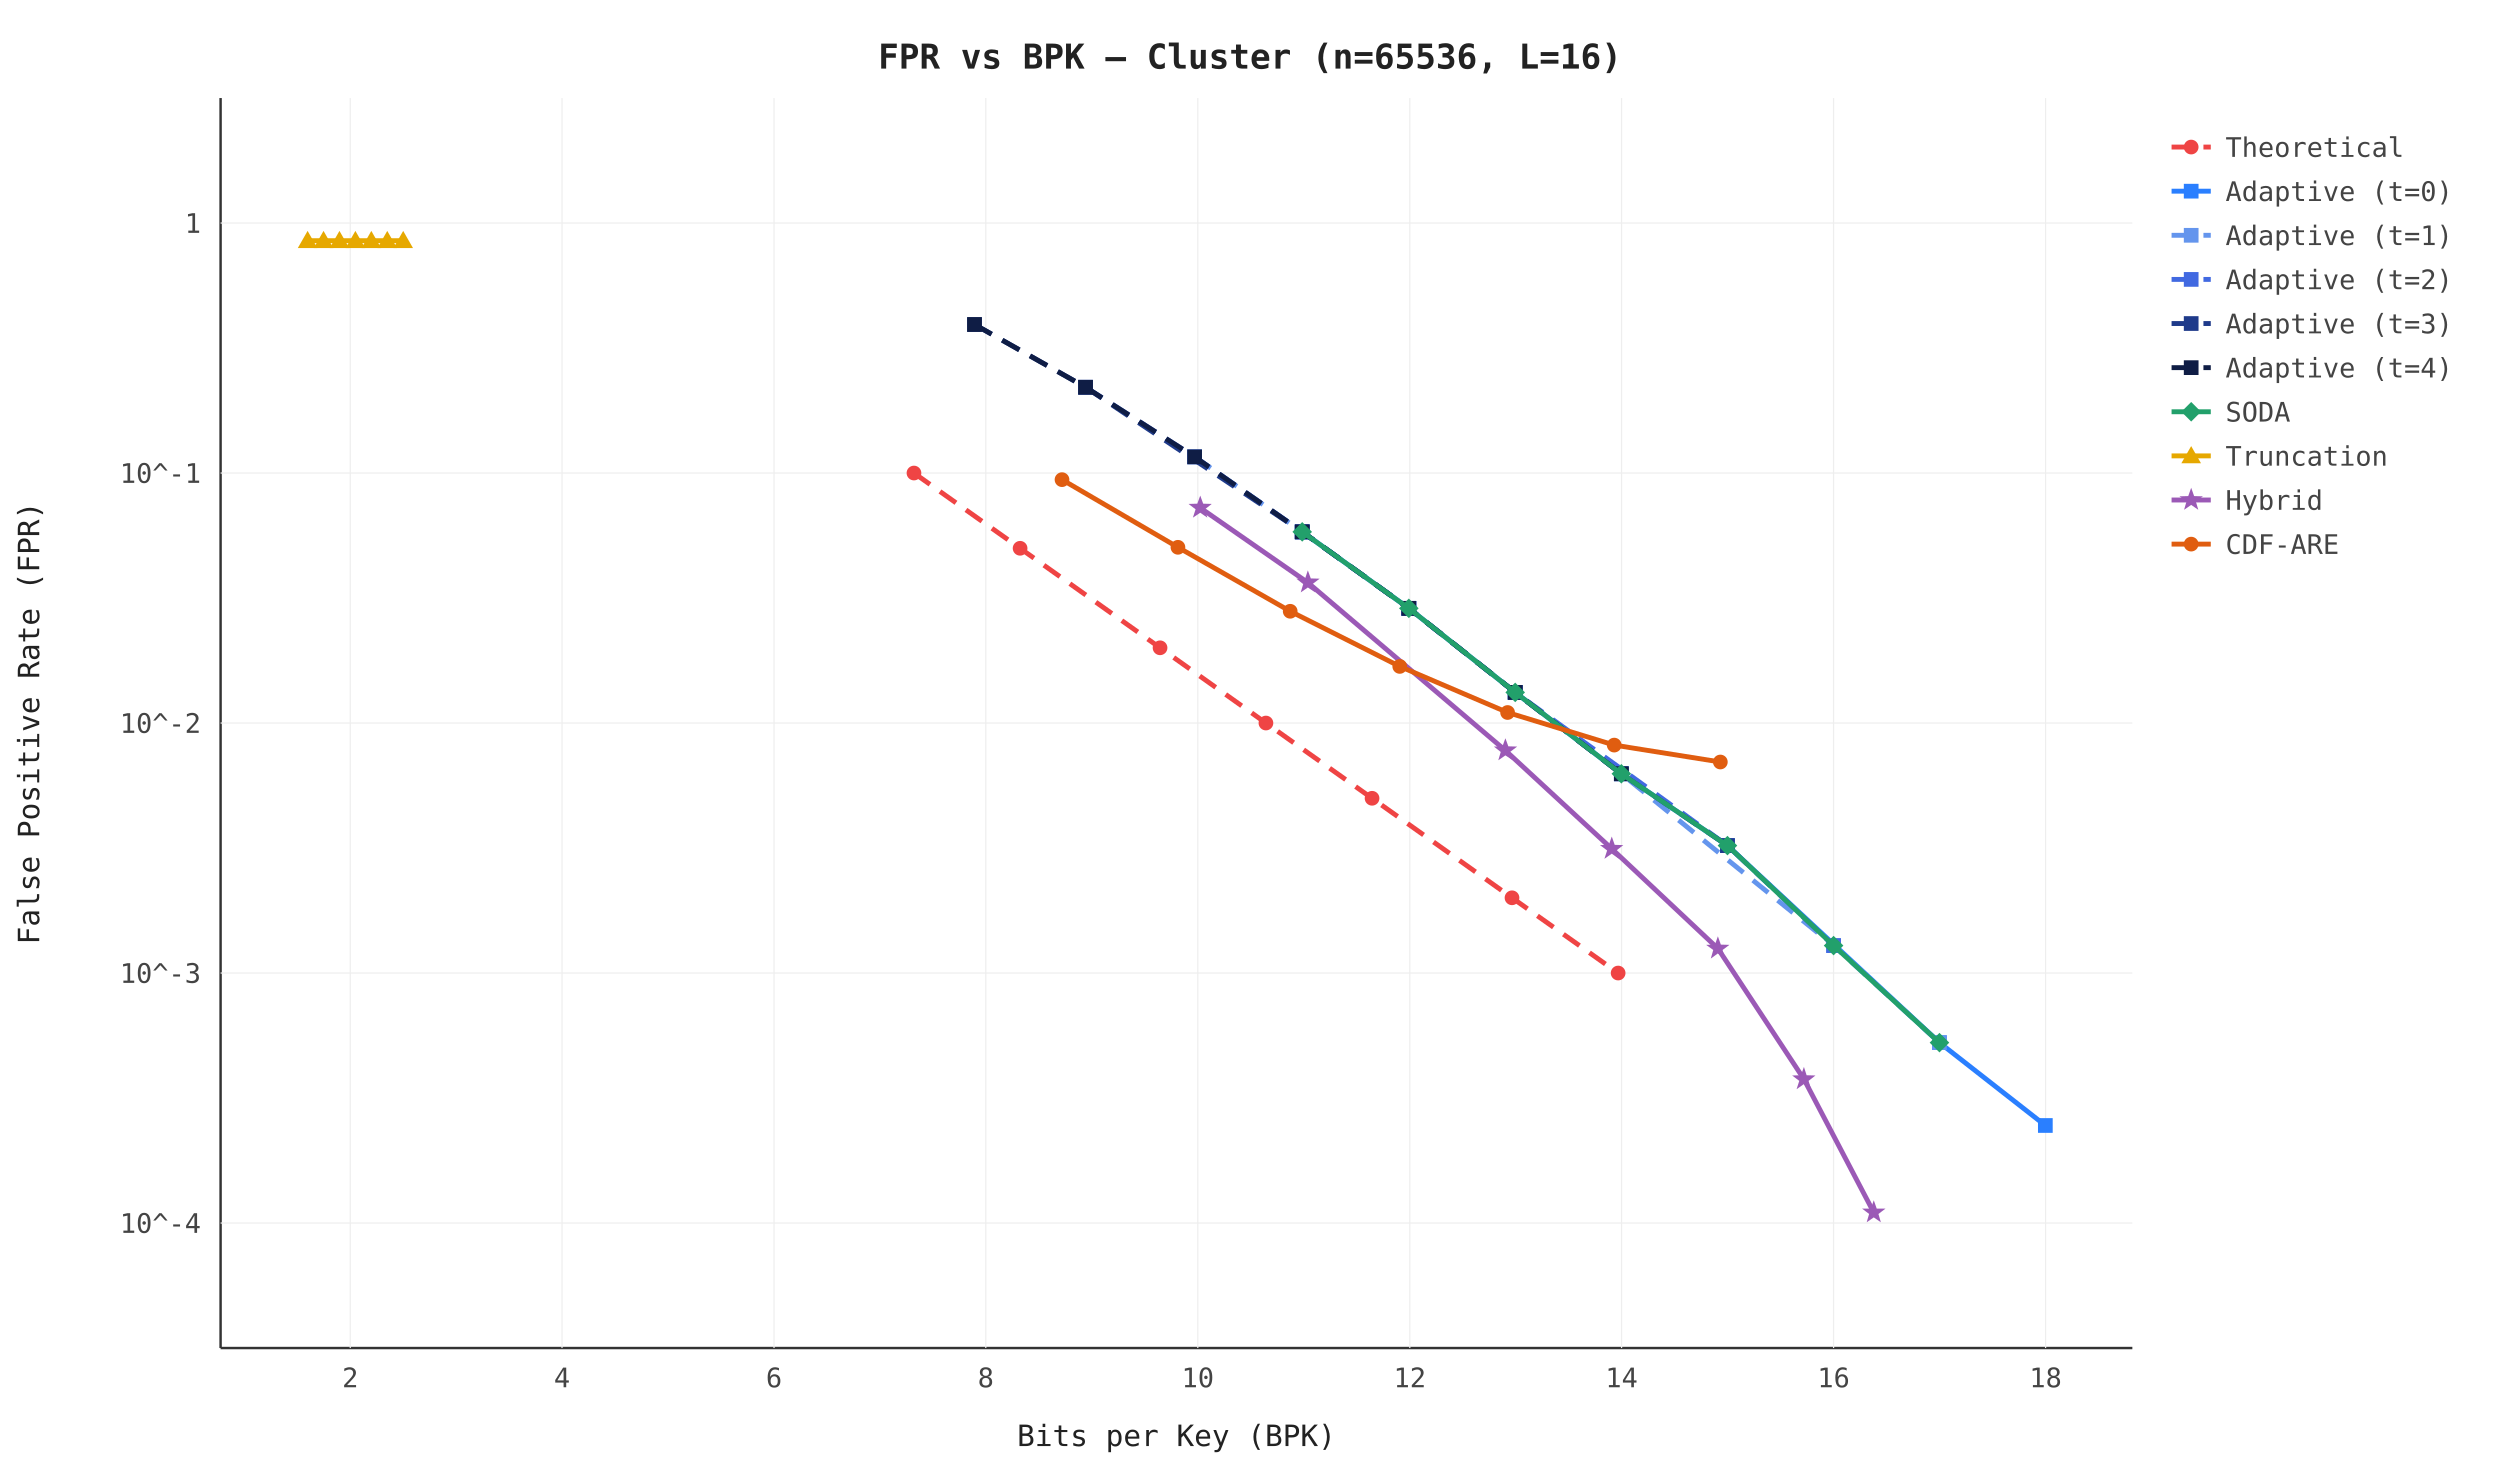
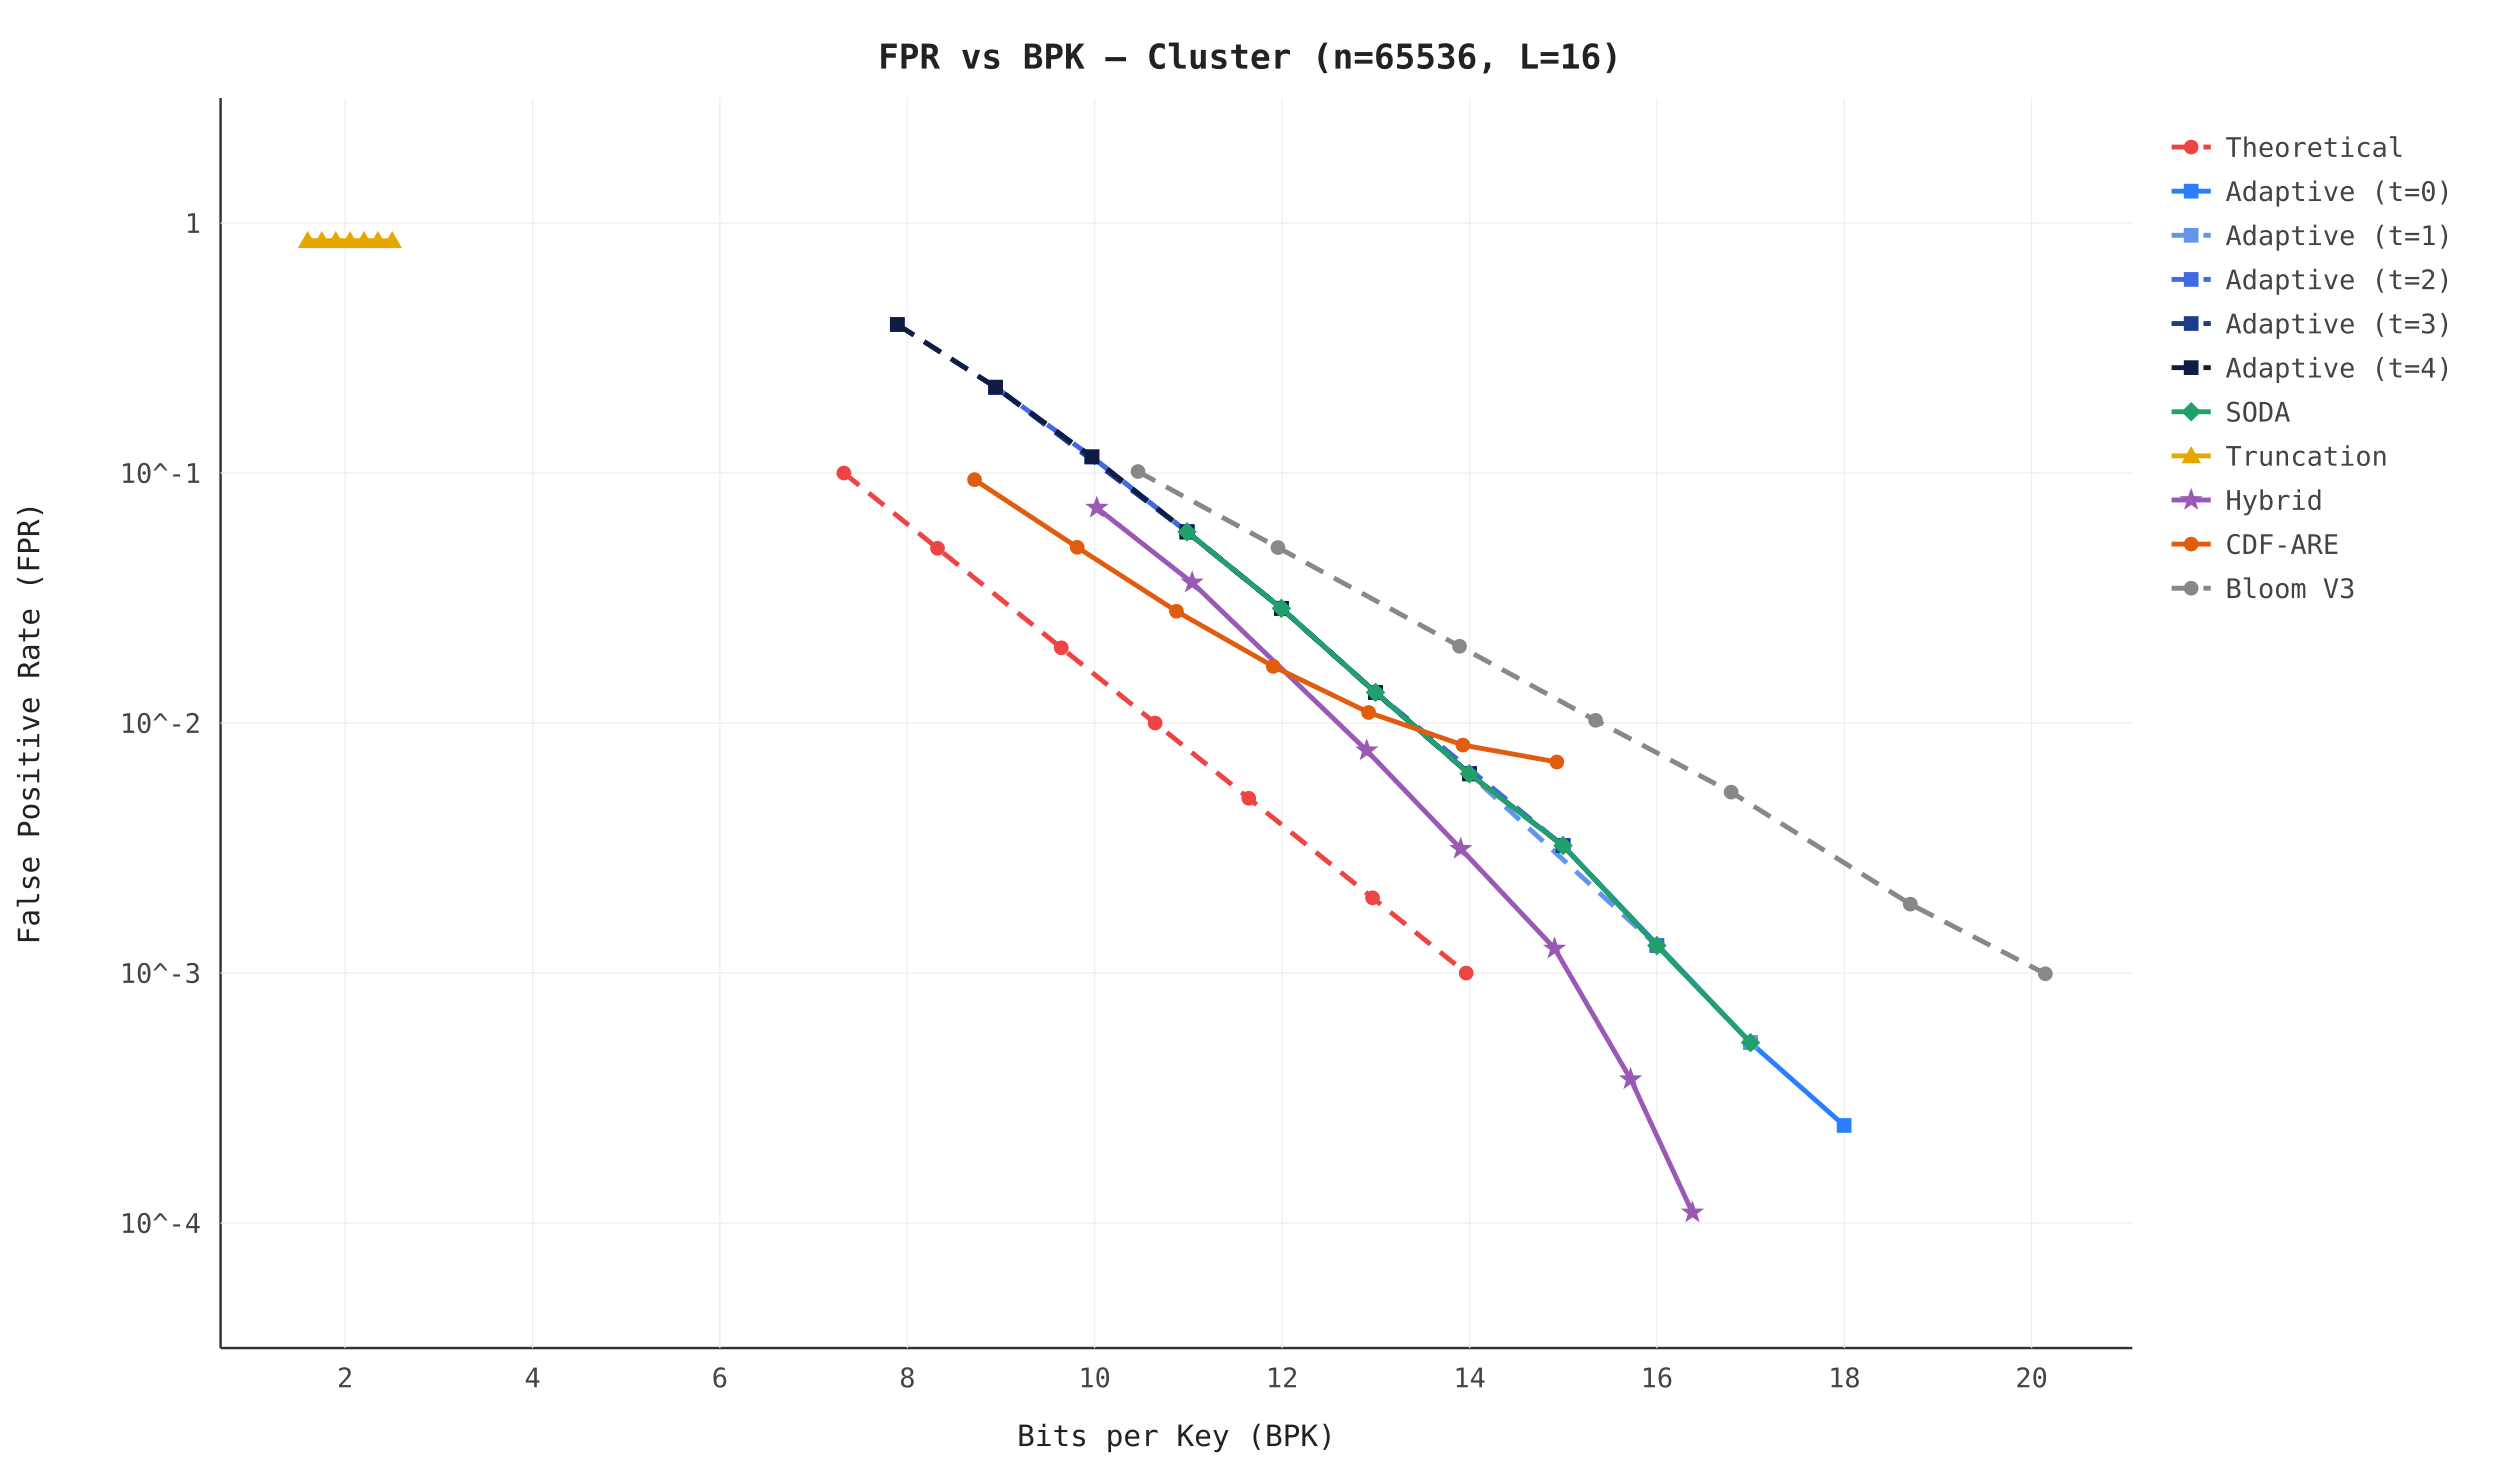
<svg xmlns="http://www.w3.org/2000/svg" width="1020" height="600" viewBox="0 0 1020 600">
  <style>text{font-family:Menlo,Monaco,monospace;font-size:12px;fill:#222} .axis{stroke:#333;stroke-width:1} .grid{stroke:#eee;stroke-width:0.5} .label{font-size:11px;fill:#444}</style>
  <text x="510" y="28" text-anchor="middle" style="font-size:14px;font-weight:bold">FPR vs BPK — Cluster (n=65536, L=16)</text>
  <line class="axis" x1="90.0" y1="550.0" x2="870.0" y2="550.0" />
  <line class="axis" x1="90.0" y1="40.0" x2="90.0" y2="550.0" />
  <line class="grid" x1="90.0" y1="499.0" x2="870.0" y2="499.0" />
  <text class="label" x="82.0" y="503.0" text-anchor="end">10^-4</text>
  <line class="grid" x1="90.0" y1="397.0" x2="870.0" y2="397.0" />
  <text class="label" x="82.0" y="401.0" text-anchor="end">10^-3</text>
  <line class="grid" x1="90.0" y1="295.0" x2="870.0" y2="295.0" />
  <text class="label" x="82.0" y="299.0" text-anchor="end">10^-2</text>
  <line class="grid" x1="90.0" y1="193.0" x2="870.0" y2="193.0" />
  <text class="label" x="82.0" y="197.0" text-anchor="end">10^-1</text>
  <line class="grid" x1="90.0" y1="91.0" x2="870.0" y2="91.0" />
  <text class="label" x="82.0" y="95.0" text-anchor="end">1</text>
-   <line class="grid" x1="142.9" y1="40.0" x2="142.9" y2="550.0" />
-   <text class="label" x="142.9" y="566.0" text-anchor="middle">2</text>
-   <line class="grid" x1="229.3" y1="40.0" x2="229.3" y2="550.0" />
-   <text class="label" x="229.3" y="566.0" text-anchor="middle">4</text>
-   <line class="grid" x1="315.8" y1="40.0" x2="315.8" y2="550.0" />
-   <text class="label" x="315.8" y="566.0" text-anchor="middle">6</text>
-   <line class="grid" x1="402.2" y1="40.0" x2="402.2" y2="550.0" />
-   <text class="label" x="402.2" y="566.0" text-anchor="middle">8</text>
-   <line class="grid" x1="488.7" y1="40.0" x2="488.7" y2="550.0" />
-   <text class="label" x="488.7" y="566.0" text-anchor="middle">10</text>
-   <line class="grid" x1="575.2" y1="40.0" x2="575.2" y2="550.0" />
-   <text class="label" x="575.2" y="566.0" text-anchor="middle">12</text>
-   <line class="grid" x1="661.6" y1="40.0" x2="661.6" y2="550.0" />
-   <text class="label" x="661.6" y="566.0" text-anchor="middle">14</text>
-   <line class="grid" x1="748.1" y1="40.0" x2="748.1" y2="550.0" />
-   <text class="label" x="748.1" y="566.0" text-anchor="middle">16</text>
-   <line class="grid" x1="834.6" y1="40.0" x2="834.6" y2="550.0" />
-   <text class="label" x="834.6" y="566.0" text-anchor="middle">18</text>
-   <polyline fill="none" stroke="#ef4444" stroke-width="2" stroke-dasharray="8,5" points="372.9,193.0 416.2,223.7 473.3,264.3 516.5,295.0 559.8,325.7 616.9,366.3 660.2,397.0" />
-   <circle cx="372.9" cy="193.0" r="3" fill="#ef4444" />
-   <circle cx="416.2" cy="223.7" r="3" fill="#ef4444" />
-   <circle cx="473.3" cy="264.3" r="3" fill="#ef4444" />
-   <circle cx="516.5" cy="295.0" r="3" fill="#ef4444" />
-   <circle cx="559.8" cy="325.7" r="3" fill="#ef4444" />
-   <circle cx="616.9" cy="366.3" r="3" fill="#ef4444" />
-   <circle cx="660.2" cy="397.0" r="3" fill="#ef4444" />
-   <polyline fill="none" stroke="#2a7fff" stroke-width="2" points="531.3,217.0 574.8,248.2 618.2,282.5 661.5,315.7 704.8,345.0 791.3,425.4 834.5,459.2" />
-   <rect x="528.3" y="214.0" width="6" height="6" fill="#2a7fff" />
-   <rect x="571.8" y="245.2" width="6" height="6" fill="#2a7fff" />
-   <rect x="615.2" y="279.5" width="6" height="6" fill="#2a7fff" />
-   <rect x="658.5" y="312.7" width="6" height="6" fill="#2a7fff" />
-   <rect x="701.8" y="342.0" width="6" height="6" fill="#2a7fff" />
-   <rect x="788.3" y="422.4" width="6" height="6" fill="#2a7fff" />
-   <rect x="831.5" y="456.2" width="6" height="6" fill="#2a7fff" />
-   <polyline fill="none" stroke="#6495ED" stroke-width="2" stroke-dasharray="8,5" points="487.4,186.4 531.3,217.0 574.8,248.2 618.2,282.5 661.5,315.7 748.1,385.8 791.3,425.4" />
-   <rect x="484.4" y="183.4" width="6" height="6" fill="#6495ED" />
-   <rect x="528.3" y="214.0" width="6" height="6" fill="#6495ED" />
-   <rect x="571.8" y="245.2" width="6" height="6" fill="#6495ED" />
-   <rect x="615.2" y="279.5" width="6" height="6" fill="#6495ED" />
-   <rect x="658.5" y="312.7" width="6" height="6" fill="#6495ED" />
-   <rect x="745.1" y="382.8" width="6" height="6" fill="#6495ED" />
-   <rect x="788.3" y="422.4" width="6" height="6" fill="#6495ED" />
-   <polyline fill="none" stroke="#4169E1" stroke-width="2" stroke-dasharray="8,5" points="442.9,158.0 487.4,186.4 531.3,217.0 574.8,248.2 618.2,282.5 704.8,345.0 748.1,385.8" />
-   <rect x="439.9" y="155.0" width="6" height="6" fill="#4169E1" />
-   <rect x="484.4" y="183.4" width="6" height="6" fill="#4169E1" />
-   <rect x="528.3" y="214.0" width="6" height="6" fill="#4169E1" />
-   <rect x="571.8" y="245.2" width="6" height="6" fill="#4169E1" />
-   <rect x="615.2" y="279.5" width="6" height="6" fill="#4169E1" />
-   <rect x="701.8" y="342.0" width="6" height="6" fill="#4169E1" />
-   <rect x="745.1" y="382.8" width="6" height="6" fill="#4169E1" />
-   <polyline fill="none" stroke="#1E3A8A" stroke-width="2" stroke-dasharray="8,5" points="397.6,132.4 442.9,158.0 531.3,217.0 574.8,248.2 618.2,282.5 661.5,315.7 704.8,345.0" />
-   <rect x="394.6" y="129.4" width="6" height="6" fill="#1E3A8A" />
-   <rect x="439.9" y="155.0" width="6" height="6" fill="#1E3A8A" />
-   <rect x="528.3" y="214.0" width="6" height="6" fill="#1E3A8A" />
-   <rect x="571.8" y="245.2" width="6" height="6" fill="#1E3A8A" />
-   <rect x="615.2" y="279.5" width="6" height="6" fill="#1E3A8A" />
-   <rect x="658.5" y="312.7" width="6" height="6" fill="#1E3A8A" />
-   <rect x="701.8" y="342.0" width="6" height="6" fill="#1E3A8A" />
-   <polyline fill="none" stroke="#0F1D45" stroke-width="2" stroke-dasharray="8,5" points="397.6,132.4 442.9,158.0 487.4,186.4 531.3,217.0 574.8,248.2 618.2,282.5 661.5,315.7" />
-   <rect x="394.6" y="129.4" width="6" height="6" fill="#0F1D45" />
-   <rect x="439.9" y="155.0" width="6" height="6" fill="#0F1D45" />
-   <rect x="484.4" y="183.4" width="6" height="6" fill="#0F1D45" />
-   <rect x="528.3" y="214.0" width="6" height="6" fill="#0F1D45" />
-   <rect x="571.8" y="245.2" width="6" height="6" fill="#0F1D45" />
-   <rect x="615.2" y="279.5" width="6" height="6" fill="#0F1D45" />
-   <rect x="658.5" y="312.7" width="6" height="6" fill="#0F1D45" />
-   <polyline fill="none" stroke="#22a06b" stroke-width="2" points="531.3,217.0 574.8,248.2 618.2,282.5 661.5,315.7 704.8,345.0 748.1,385.8 791.3,425.4" />
-   <polygon points="531.3,213.0 535.3,217.0 531.3,221.0 527.3,217.0" fill="#22a06b" />
-   <polygon points="574.8,244.2 578.8,248.2 574.8,252.2 570.8,248.2" fill="#22a06b" />
-   <polygon points="618.2,278.5 622.2,282.5 618.2,286.5 614.2,282.5" fill="#22a06b" />
-   <polygon points="661.5,311.7 665.5,315.7 661.5,319.7 657.5,315.7" fill="#22a06b" />
-   <polygon points="704.8,341.0 708.8,345.0 704.8,349.0 700.8,345.0" fill="#22a06b" />
-   <polygon points="748.1,381.8 752.1,385.8 748.1,389.8 744.1,385.8" fill="#22a06b" />
-   <polygon points="791.3,421.4 795.3,425.4 791.3,429.4 787.3,425.4" fill="#22a06b" />
-   <polyline fill="none" stroke="#e6a800" stroke-width="2" points="125.5,98.2 132.0,98.2 138.5,98.2 145.0,98.2 151.5,98.2 158.0,98.2 164.5,98.2" />
+   <line class="grid" x1="140.8" y1="40.0" x2="140.8" y2="550.0" />
+   <text class="label" x="140.8" y="566.0" text-anchor="middle">2</text>
+   <line class="grid" x1="217.3" y1="40.0" x2="217.3" y2="550.0" />
+   <text class="label" x="217.3" y="566.0" text-anchor="middle">4</text>
+   <line class="grid" x1="293.7" y1="40.0" x2="293.7" y2="550.0" />
+   <text class="label" x="293.7" y="566.0" text-anchor="middle">6</text>
+   <line class="grid" x1="370.2" y1="40.0" x2="370.2" y2="550.0" />
+   <text class="label" x="370.2" y="566.0" text-anchor="middle">8</text>
+   <line class="grid" x1="446.6" y1="40.0" x2="446.6" y2="550.0" />
+   <text class="label" x="446.6" y="566.0" text-anchor="middle">10</text>
+   <line class="grid" x1="523.1" y1="40.0" x2="523.1" y2="550.0" />
+   <text class="label" x="523.1" y="566.0" text-anchor="middle">12</text>
+   <line class="grid" x1="599.6" y1="40.0" x2="599.6" y2="550.0" />
+   <text class="label" x="599.6" y="566.0" text-anchor="middle">14</text>
+   <line class="grid" x1="676.0" y1="40.0" x2="676.0" y2="550.0" />
+   <text class="label" x="676.0" y="566.0" text-anchor="middle">16</text>
+   <line class="grid" x1="752.5" y1="40.0" x2="752.5" y2="550.0" />
+   <text class="label" x="752.5" y="566.0" text-anchor="middle">18</text>
+   <line class="grid" x1="828.9" y1="40.0" x2="828.9" y2="550.0" />
+   <text class="label" x="828.9" y="566.0" text-anchor="middle">20</text>
+   <polyline fill="none" stroke="#ef4444" stroke-width="2" stroke-dasharray="8,5" points="344.3,193.0 382.5,223.7 433.0,264.3 471.3,295.0 509.5,325.7 560.0,366.3 598.2,397.0" />
+   <circle cx="344.3" cy="193.0" r="3" fill="#ef4444" />
+   <circle cx="382.5" cy="223.7" r="3" fill="#ef4444" />
+   <circle cx="433.0" cy="264.3" r="3" fill="#ef4444" />
+   <circle cx="471.3" cy="295.0" r="3" fill="#ef4444" />
+   <circle cx="509.5" cy="325.7" r="3" fill="#ef4444" />
+   <circle cx="560.0" cy="366.3" r="3" fill="#ef4444" />
+   <circle cx="598.2" cy="397.0" r="3" fill="#ef4444" />
+   <polyline fill="none" stroke="#2a7fff" stroke-width="2" points="484.3,217.0 522.8,248.2 561.2,282.5 599.5,315.7 637.7,345.0 714.2,425.4 752.4,459.2" />
+   <rect x="481.3" y="214.0" width="6" height="6" fill="#2a7fff" />
+   <rect x="519.8" y="245.2" width="6" height="6" fill="#2a7fff" />
+   <rect x="558.2" y="279.5" width="6" height="6" fill="#2a7fff" />
+   <rect x="596.5" y="312.7" width="6" height="6" fill="#2a7fff" />
+   <rect x="634.7" y="342.0" width="6" height="6" fill="#2a7fff" />
+   <rect x="711.2" y="422.4" width="6" height="6" fill="#2a7fff" />
+   <rect x="749.4" y="456.2" width="6" height="6" fill="#2a7fff" />
+   <polyline fill="none" stroke="#6495ED" stroke-width="2" stroke-dasharray="8,5" points="445.5,186.4 484.3,217.0 522.8,248.2 561.2,282.5 599.5,315.7 676.0,385.8 714.2,425.4" />
+   <rect x="442.5" y="183.4" width="6" height="6" fill="#6495ED" />
+   <rect x="481.3" y="214.0" width="6" height="6" fill="#6495ED" />
+   <rect x="519.8" y="245.2" width="6" height="6" fill="#6495ED" />
+   <rect x="558.2" y="279.5" width="6" height="6" fill="#6495ED" />
+   <rect x="596.5" y="312.7" width="6" height="6" fill="#6495ED" />
+   <rect x="673.0" y="382.8" width="6" height="6" fill="#6495ED" />
+   <rect x="711.2" y="422.4" width="6" height="6" fill="#6495ED" />
+   <polyline fill="none" stroke="#4169E1" stroke-width="2" stroke-dasharray="8,5" points="406.2,158.0 445.5,186.4 484.3,217.0 522.8,248.2 561.2,282.5 637.7,345.0 676.0,385.8" />
+   <rect x="403.2" y="155.0" width="6" height="6" fill="#4169E1" />
+   <rect x="442.5" y="183.4" width="6" height="6" fill="#4169E1" />
+   <rect x="481.3" y="214.0" width="6" height="6" fill="#4169E1" />
+   <rect x="519.8" y="245.2" width="6" height="6" fill="#4169E1" />
+   <rect x="558.2" y="279.5" width="6" height="6" fill="#4169E1" />
+   <rect x="634.7" y="342.0" width="6" height="6" fill="#4169E1" />
+   <rect x="673.0" y="382.8" width="6" height="6" fill="#4169E1" />
+   <polyline fill="none" stroke="#1E3A8A" stroke-width="2" stroke-dasharray="8,5" points="366.1,132.4 406.2,158.0 484.3,217.0 522.8,248.2 561.2,282.5 599.5,315.7 637.7,345.0" />
+   <rect x="363.1" y="129.4" width="6" height="6" fill="#1E3A8A" />
+   <rect x="403.2" y="155.0" width="6" height="6" fill="#1E3A8A" />
+   <rect x="481.3" y="214.0" width="6" height="6" fill="#1E3A8A" />
+   <rect x="519.8" y="245.2" width="6" height="6" fill="#1E3A8A" />
+   <rect x="558.2" y="279.5" width="6" height="6" fill="#1E3A8A" />
+   <rect x="596.5" y="312.7" width="6" height="6" fill="#1E3A8A" />
+   <rect x="634.7" y="342.0" width="6" height="6" fill="#1E3A8A" />
+   <polyline fill="none" stroke="#0F1D45" stroke-width="2" stroke-dasharray="8,5" points="366.1,132.4 406.2,158.0 445.5,186.4 484.3,217.0 522.8,248.2 561.2,282.5 599.5,315.7" />
+   <rect x="363.1" y="129.4" width="6" height="6" fill="#0F1D45" />
+   <rect x="403.2" y="155.0" width="6" height="6" fill="#0F1D45" />
+   <rect x="442.5" y="183.4" width="6" height="6" fill="#0F1D45" />
+   <rect x="481.3" y="214.0" width="6" height="6" fill="#0F1D45" />
+   <rect x="519.8" y="245.2" width="6" height="6" fill="#0F1D45" />
+   <rect x="558.2" y="279.5" width="6" height="6" fill="#0F1D45" />
+   <rect x="596.5" y="312.7" width="6" height="6" fill="#0F1D45" />
+   <polyline fill="none" stroke="#22a06b" stroke-width="2" points="484.3,217.0 522.8,248.2 561.2,282.5 599.5,315.7 637.7,345.0 676.0,385.8 714.2,425.4" />
+   <polygon points="484.3,213.0 488.3,217.0 484.3,221.0 480.3,217.0" fill="#22a06b" />
+   <polygon points="522.8,244.2 526.8,248.2 522.8,252.2 518.8,248.2" fill="#22a06b" />
+   <polygon points="561.2,278.5 565.2,282.5 561.2,286.5 557.2,282.5" fill="#22a06b" />
+   <polygon points="599.5,311.7 603.5,315.7 599.5,319.7 595.5,315.7" fill="#22a06b" />
+   <polygon points="637.7,341.0 641.7,345.0 637.7,349.0 633.7,345.0" fill="#22a06b" />
+   <polygon points="676.0,381.8 680.0,385.8 676.0,389.8 672.0,385.8" fill="#22a06b" />
+   <polygon points="714.2,421.4 718.2,425.4 714.2,429.4 710.2,425.4" fill="#22a06b" />
+   <polyline fill="none" stroke="#e6a800" stroke-width="2" points="125.5,98.2 131.3,98.2 137.0,98.2 142.8,98.2 148.5,98.2 154.2,98.2 160.0,98.2" />
  <polygon points="125.5,94.2 129.5,101.2 121.5,101.2" fill="#e6a800" />
-   <polygon points="132.0,94.2 136.0,101.2 128.0,101.2" fill="#e6a800" />
-   <polygon points="138.5,94.2 142.5,101.2 134.5,101.2" fill="#e6a800" />
-   <polygon points="145.0,94.2 149.0,101.2 141.0,101.2" fill="#e6a800" />
-   <polygon points="151.5,94.2 155.5,101.2 147.5,101.2" fill="#e6a800" />
-   <polygon points="158.0,94.2 162.0,101.2 154.0,101.2" fill="#e6a800" />
-   <polygon points="164.5,94.2 168.5,101.2 160.5,101.2" fill="#e6a800" />
-   <polyline fill="none" stroke="#9b59b6" stroke-width="2" points="489.7,207.2 533.6,237.7 614.2,306.2 657.6,346.3 700.9,387.0 736.0,440.3 764.5,494.7" />
-   <polygon points="489.7,202.2 488.5,205.5 484.9,205.6 487.8,207.8 486.7,211.2 489.7,209.2 492.6,211.2 491.6,207.8 494.4,205.6 490.9,205.5" fill="#9b59b6" />
-   <polygon points="533.6,232.7 532.5,236.0 528.9,236.1 531.7,238.3 530.7,241.7 533.6,239.7 536.6,241.7 535.5,238.3 538.4,236.1 534.8,236.0" fill="#9b59b6" />
-   <polygon points="614.2,301.2 613.0,304.5 609.5,304.6 612.3,306.8 611.3,310.2 614.2,308.2 617.2,310.2 616.1,306.8 619.0,304.6 615.4,304.5" fill="#9b59b6" />
-   <polygon points="657.6,341.3 656.4,344.7 652.8,344.8 655.7,347.0 654.6,350.4 657.6,348.3 660.5,350.4 659.5,347.0 662.3,344.8 658.8,344.7" fill="#9b59b6" />
-   <polygon points="700.9,382.0 699.7,385.4 696.1,385.5 699.0,387.6 698.0,391.1 700.9,389.0 703.8,391.1 702.8,387.6 705.6,385.5 702.1,385.4" fill="#9b59b6" />
-   <polygon points="736.0,435.3 734.8,438.7 731.2,438.8 734.1,441.0 733.0,444.4 736.0,442.3 738.9,444.4 737.9,441.0 740.7,438.8 737.1,438.7" fill="#9b59b6" />
-   <polygon points="764.5,489.7 763.3,493.1 759.7,493.1 762.6,495.3 761.6,498.7 764.5,496.7 767.4,498.7 766.4,495.3 769.3,493.1 765.7,493.1" fill="#9b59b6" />
-   <polyline fill="none" stroke="#e05d10" stroke-width="2" points="433.3,195.7 480.6,223.3 526.4,249.4 571.1,271.9 615.1,290.7 658.6,304.0 701.9,310.9" />
-   <circle cx="433.3" cy="195.7" r="3" fill="#e05d10" />
-   <circle cx="480.6" cy="223.3" r="3" fill="#e05d10" />
-   <circle cx="526.4" cy="249.4" r="3" fill="#e05d10" />
-   <circle cx="571.1" cy="271.9" r="3" fill="#e05d10" />
-   <circle cx="615.1" cy="290.7" r="3" fill="#e05d10" />
-   <circle cx="658.6" cy="304.0" r="3" fill="#e05d10" />
-   <circle cx="701.9" cy="310.9" r="3" fill="#e05d10" />
+   <polygon points="131.3,94.2 135.3,101.2 127.3,101.2" fill="#e6a800" />
+   <polygon points="137.0,94.2 141.0,101.2 133.0,101.2" fill="#e6a800" />
+   <polygon points="142.8,94.2 146.8,101.2 138.8,101.2" fill="#e6a800" />
+   <polygon points="148.5,94.2 152.5,101.2 144.5,101.2" fill="#e6a800" />
+   <polygon points="154.2,94.2 158.2,101.2 150.2,101.2" fill="#e6a800" />
+   <polygon points="160.0,94.2 164.0,101.2 156.0,101.2" fill="#e6a800" />
+   <polyline fill="none" stroke="#9b59b6" stroke-width="2" points="447.5,207.2 486.4,237.7 557.6,306.2 596.0,346.3 634.3,387.0 665.3,440.3 690.5,494.7" />
+   <polygon points="447.5,202.2 446.3,205.5 442.8,205.6 445.6,207.8 444.6,211.2 447.5,209.2 450.4,211.2 449.4,207.8 452.3,205.6 448.7,205.5" fill="#9b59b6" />
+   <polygon points="486.4,232.7 485.2,236.0 481.6,236.1 484.5,238.3 483.4,241.7 486.4,239.7 489.3,241.7 488.3,238.3 491.1,236.1 487.6,236.0" fill="#9b59b6" />
+   <polygon points="557.6,301.2 556.5,304.5 552.9,304.6 555.7,306.8 554.7,310.2 557.6,308.2 560.6,310.2 559.5,306.8 562.4,304.6 558.8,304.5" fill="#9b59b6" />
+   <polygon points="596.0,341.3 594.8,344.7 591.2,344.8 594.1,347.0 593.0,350.4 596.0,348.3 598.9,350.4 597.9,347.0 600.7,344.8 597.1,344.7" fill="#9b59b6" />
+   <polygon points="634.3,382.0 633.1,385.4 629.5,385.5 632.4,387.6 631.3,391.1 634.3,389.0 637.2,391.1 636.2,387.6 639.0,385.5 635.4,385.4" fill="#9b59b6" />
+   <polygon points="665.3,435.3 664.1,438.7 660.5,438.8 663.4,441.0 662.3,444.4 665.3,442.3 668.2,444.4 667.2,441.0 670.0,438.8 666.5,438.7" fill="#9b59b6" />
+   <polygon points="690.5,489.7 689.3,493.1 685.8,493.1 688.6,495.3 687.6,498.7 690.5,496.7 693.5,498.7 692.4,495.3 695.3,493.1 691.7,493.1" fill="#9b59b6" />
+   <polyline fill="none" stroke="#e05d10" stroke-width="2" points="397.6,195.7 439.5,223.3 480.0,249.4 519.5,271.9 558.4,290.7 596.9,304.0 635.2,310.9" />
+   <circle cx="397.6" cy="195.7" r="3" fill="#e05d10" />
+   <circle cx="439.5" cy="223.3" r="3" fill="#e05d10" />
+   <circle cx="480.0" cy="249.4" r="3" fill="#e05d10" />
+   <circle cx="519.5" cy="271.9" r="3" fill="#e05d10" />
+   <circle cx="558.4" cy="290.7" r="3" fill="#e05d10" />
+   <circle cx="596.9" cy="304.0" r="3" fill="#e05d10" />
+   <circle cx="635.2" cy="310.9" r="3" fill="#e05d10" />
+   <polyline fill="none" stroke="#888888" stroke-width="2" stroke-dasharray="8,5" points="464.3,192.4 521.4,223.4 595.5,263.7 651.0,293.9 706.3,323.2 779.4,368.9 834.5,397.3" />
+   <circle cx="464.3" cy="192.4" r="3" fill="#888888" />
+   <circle cx="521.4" cy="223.4" r="3" fill="#888888" />
+   <circle cx="595.5" cy="263.7" r="3" fill="#888888" />
+   <circle cx="651.0" cy="293.9" r="3" fill="#888888" />
+   <circle cx="706.3" cy="323.2" r="3" fill="#888888" />
+   <circle cx="779.4" cy="368.9" r="3" fill="#888888" />
+   <circle cx="834.5" cy="397.3" r="3" fill="#888888" />
  <line x1="886" y1="60" x2="902" y2="60" stroke="#ef4444" stroke-width="2" stroke-dasharray="8,5" />
  <circle cx="894.0" cy="60.0" r="3" fill="#ef4444" />
  <text class="label" x="908" y="64">Theoretical</text>
  <line x1="886" y1="78" x2="902" y2="78" stroke="#2a7fff" stroke-width="2" />
  <rect x="891.0" y="75.0" width="6" height="6" fill="#2a7fff" />
  <text class="label" x="908" y="82">Adaptive (t=0)</text>
  <line x1="886" y1="96" x2="902" y2="96" stroke="#6495ED" stroke-width="2" stroke-dasharray="8,5" />
  <rect x="891.0" y="93.0" width="6" height="6" fill="#6495ED" />
  <text class="label" x="908" y="100">Adaptive (t=1)</text>
  <line x1="886" y1="114" x2="902" y2="114" stroke="#4169E1" stroke-width="2" stroke-dasharray="8,5" />
  <rect x="891.0" y="111.0" width="6" height="6" fill="#4169E1" />
  <text class="label" x="908" y="118">Adaptive (t=2)</text>
  <line x1="886" y1="132" x2="902" y2="132" stroke="#1E3A8A" stroke-width="2" stroke-dasharray="8,5" />
  <rect x="891.0" y="129.0" width="6" height="6" fill="#1E3A8A" />
  <text class="label" x="908" y="136">Adaptive (t=3)</text>
  <line x1="886" y1="150" x2="902" y2="150" stroke="#0F1D45" stroke-width="2" stroke-dasharray="8,5" />
  <rect x="891.0" y="147.0" width="6" height="6" fill="#0F1D45" />
  <text class="label" x="908" y="154">Adaptive (t=4)</text>
  <line x1="886" y1="168" x2="902" y2="168" stroke="#22a06b" stroke-width="2" />
  <polygon points="894.0,164.0 898.0,168.0 894.0,172.0 890.0,168.0" fill="#22a06b" />
  <text class="label" x="908" y="172">SODA</text>
  <line x1="886" y1="186" x2="902" y2="186" stroke="#e6a800" stroke-width="2" />
  <polygon points="894.0,182.0 898.0,189.0 890.0,189.0" fill="#e6a800" />
  <text class="label" x="908" y="190">Truncation</text>
  <line x1="886" y1="204" x2="902" y2="204" stroke="#9b59b6" stroke-width="2" />
  <polygon points="894.0,199.0 892.8,202.4 889.2,202.5 892.1,204.6 891.1,208.0 894.0,206.0 896.9,208.0 895.9,204.6 898.8,202.5 895.2,202.4" fill="#9b59b6" />
  <text class="label" x="908" y="208">Hybrid</text>
  <line x1="886" y1="222" x2="902" y2="222" stroke="#e05d10" stroke-width="2" />
  <circle cx="894.0" cy="222.0" r="3" fill="#e05d10" />
  <text class="label" x="908" y="226">CDF-ARE</text>
+   <line x1="886" y1="240" x2="902" y2="240" stroke="#888888" stroke-width="2" stroke-dasharray="8,5" />
+   <circle cx="894.0" cy="240.0" r="3" fill="#888888" />
+   <text class="label" x="908" y="244">Bloom V3</text>
  <text x="480" y="590" text-anchor="middle">Bits per Key (BPK)</text>
  <text transform="translate(16,295) rotate(-90)" text-anchor="middle">False Positive Rate (FPR)</text>
</svg>
